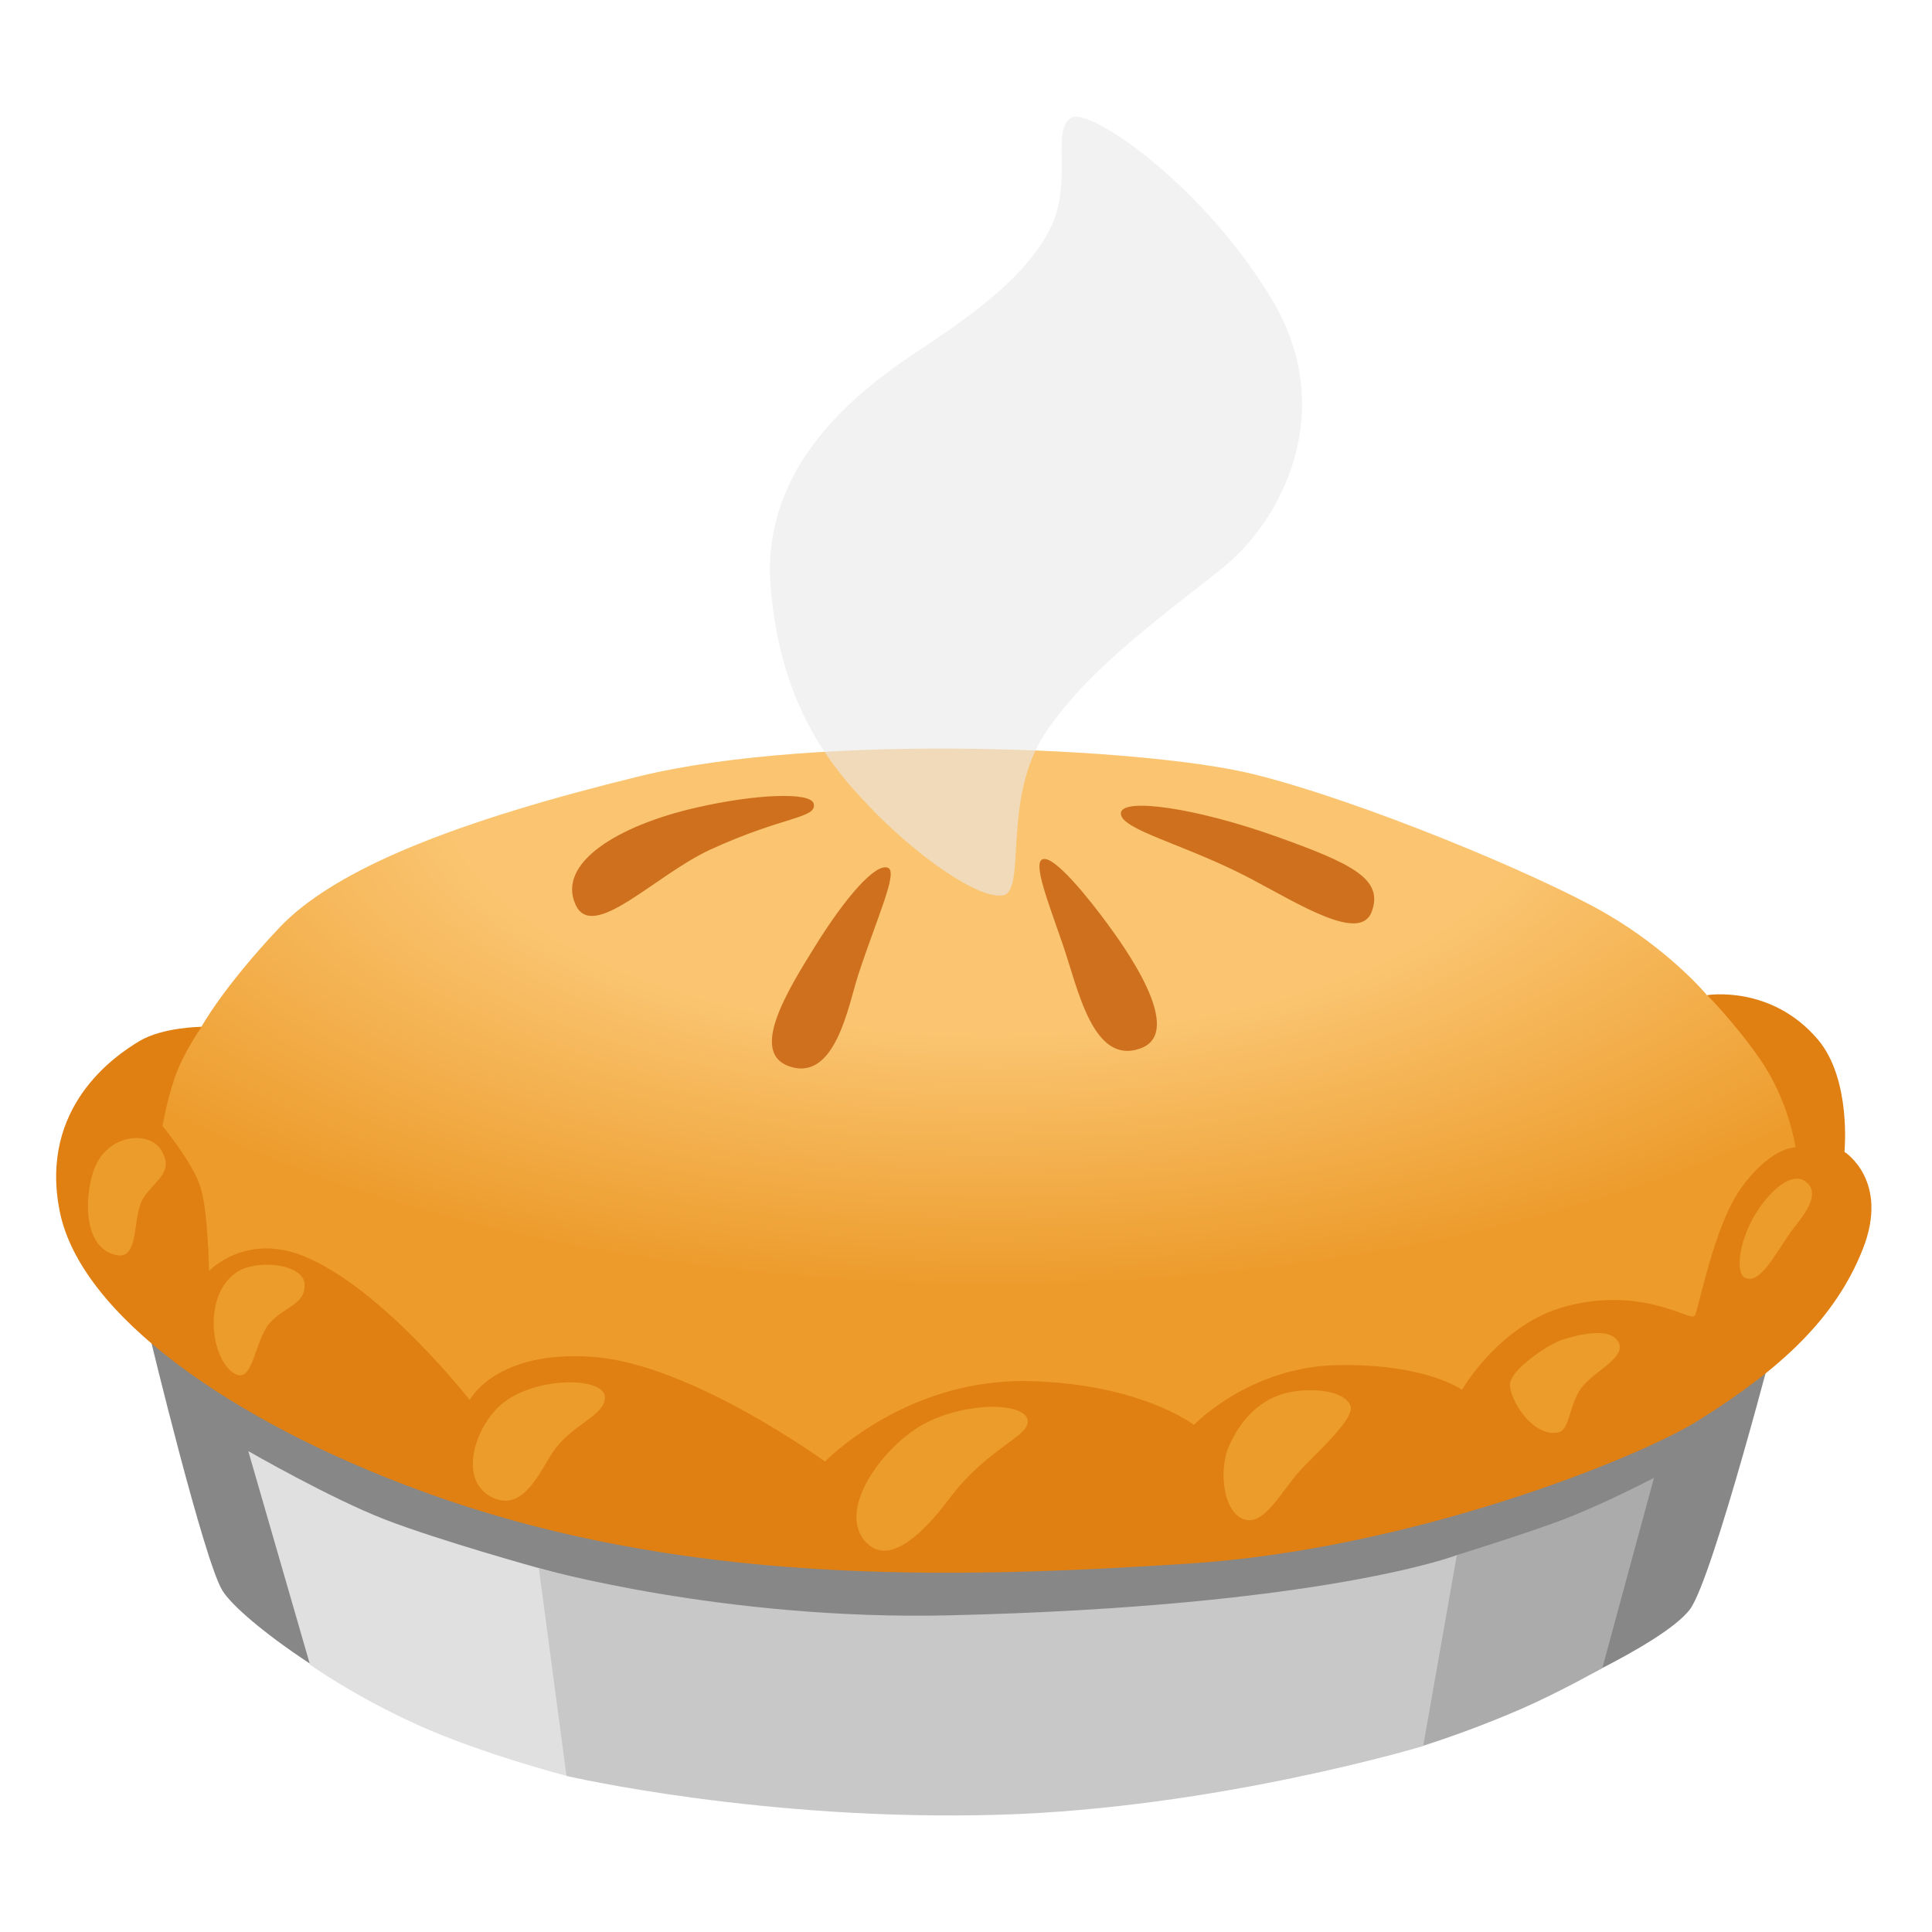
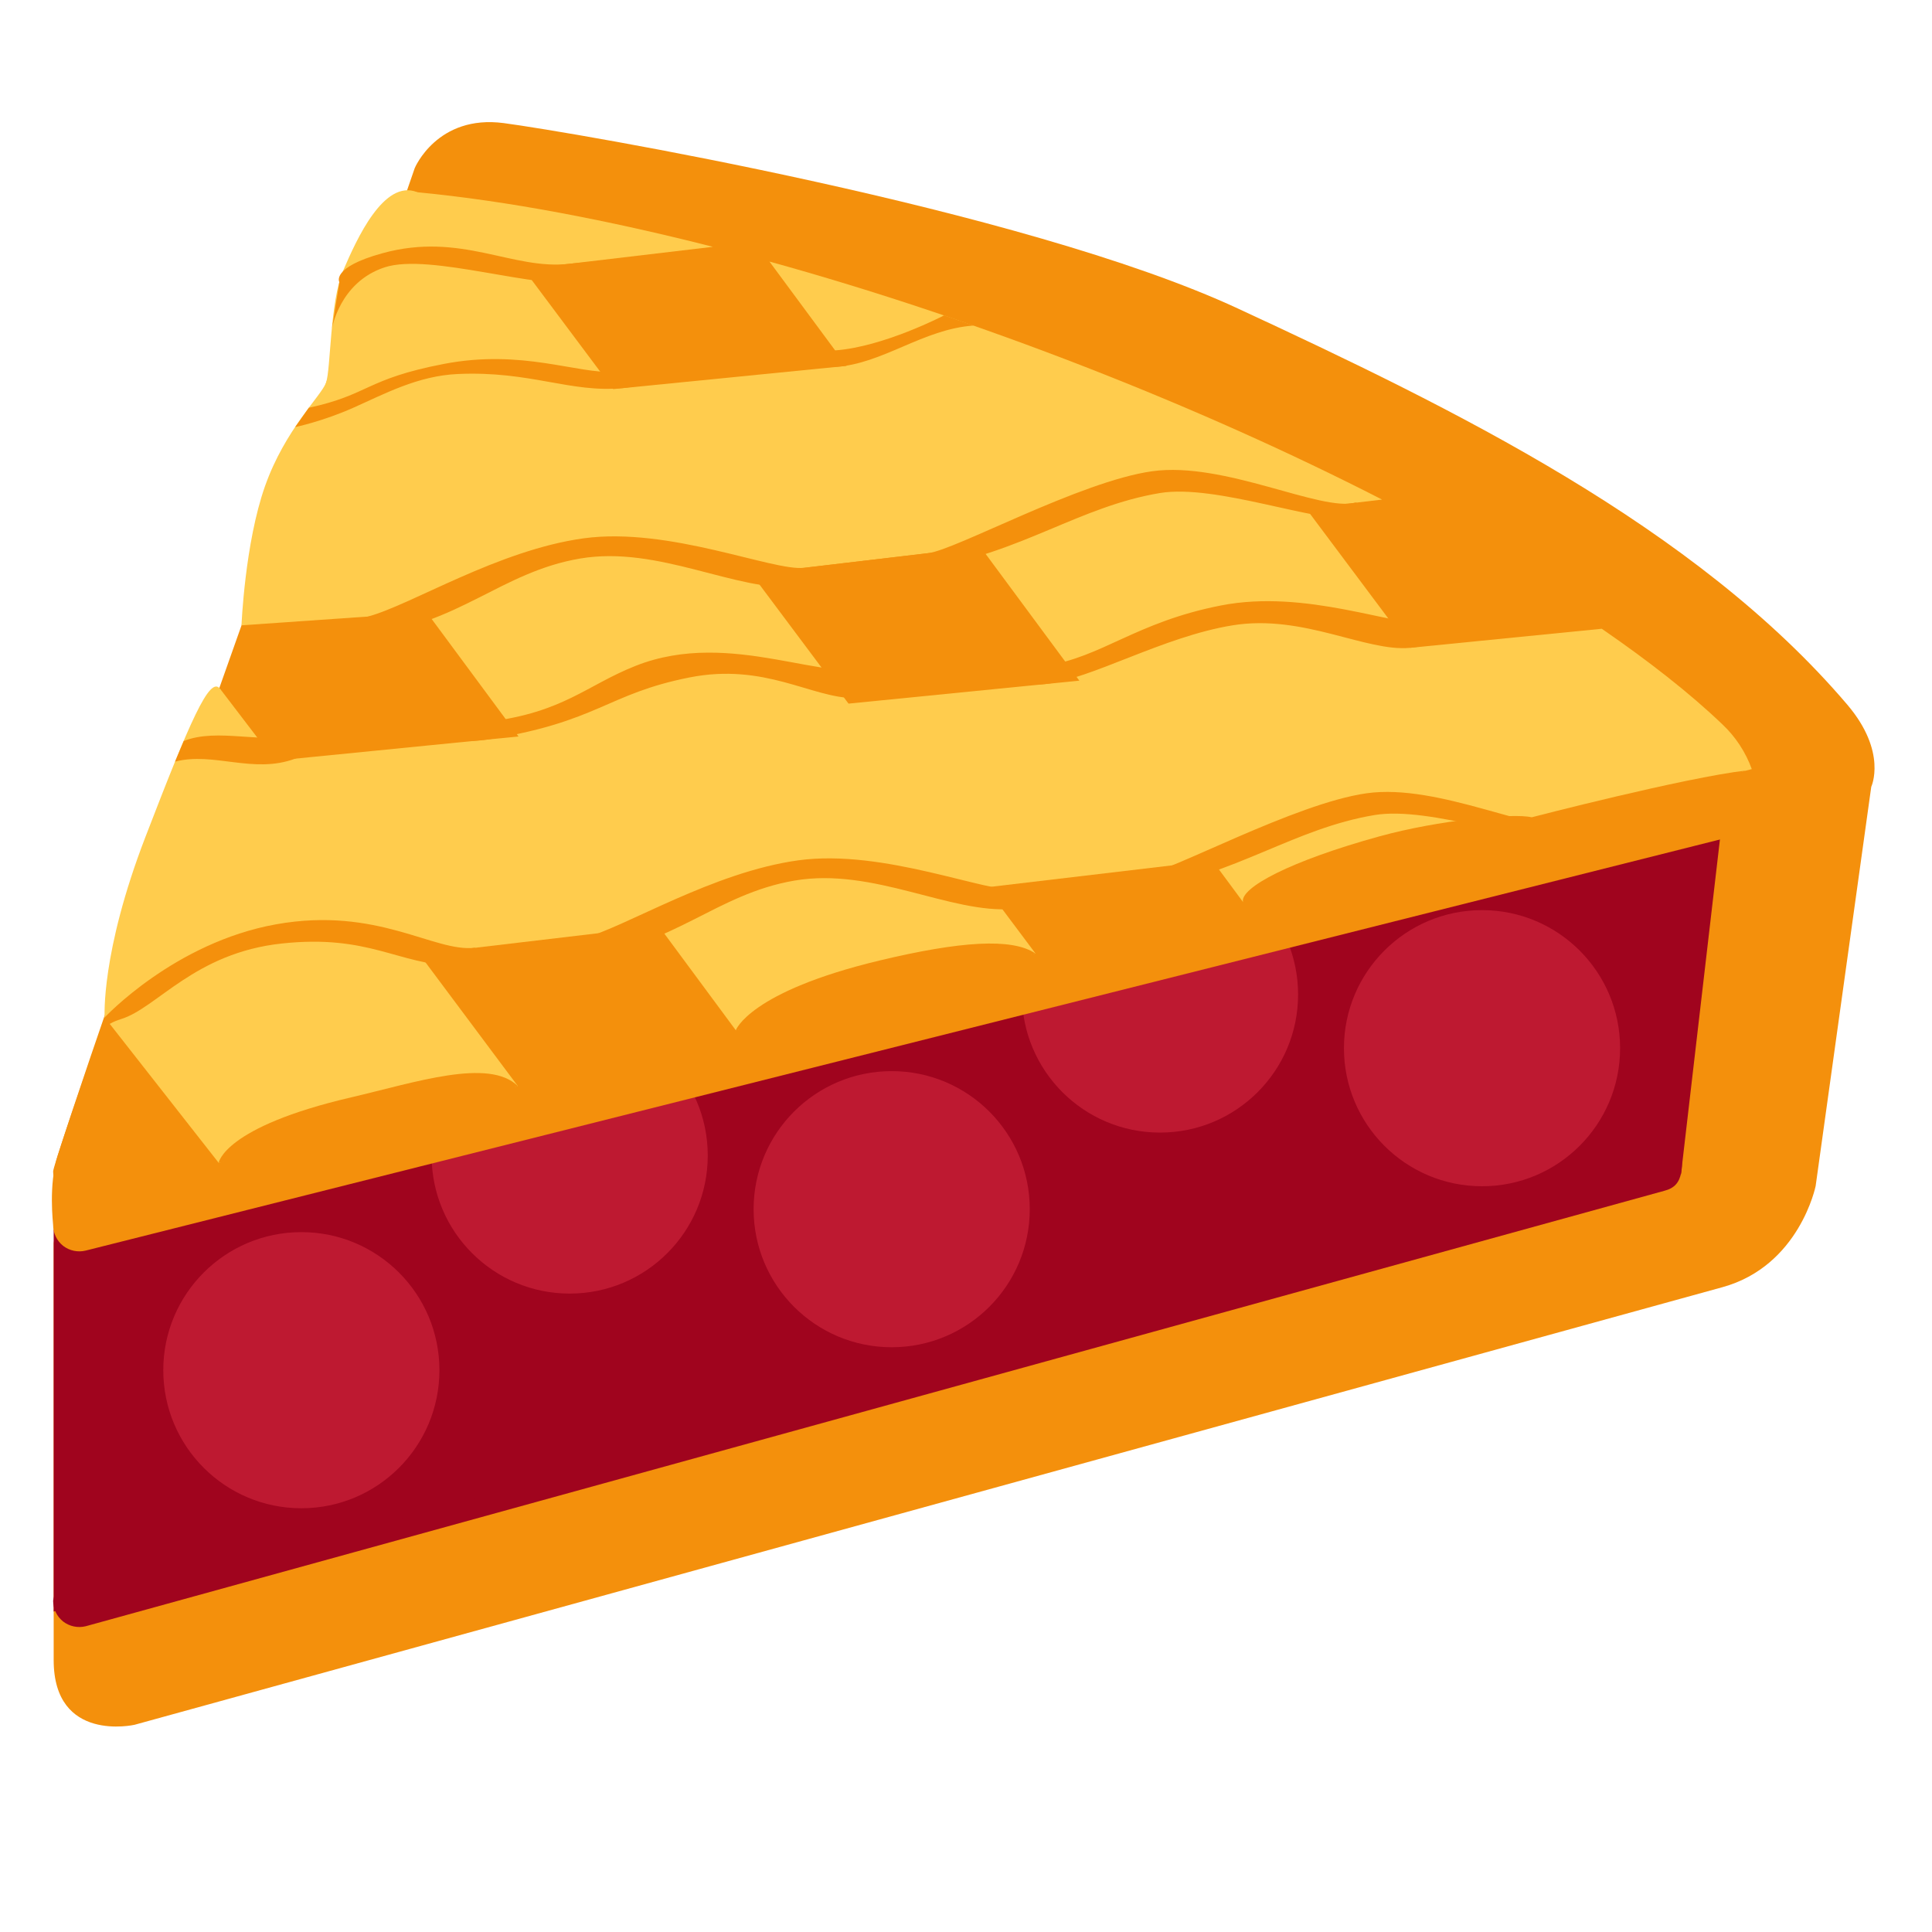
- <svg xmlns="http://www.w3.org/2000/svg" width="512" height="512" viewBox="0 0 128 128">
-   <path fill="#878787" d="M68.86 99.8L9.95 88.64s3.56 14.74 4.78 16.73c1.22 1.99 8.69 7.43 15.86 9.98s61.98.9 66.61-.86c4.62-1.75 12.96-5.53 14.75-7.85c1.52-1.97 5.9-18.97 5.9-18.97L68.86 99.8z" />
-   <path fill="#E0E0E0" d="m16.45 96.14l4.09 14.15s2.93 2.09 7.11 3.98c4.24 1.92 9.9 3.39 9.9 3.39s6.41-10.22 6.3-10.92s-8.16-2.85-8.16-2.85s-6.54-1.81-10.16-3.21c-3.61-1.39-9.08-4.54-9.08-4.54z" />
-   <path fill="#ABABAB" d="M96.45 103.05s4.61-1.43 7.02-2.34c2.8-1.06 6.11-2.8 6.11-2.8l-3.42 12.6s-2.79 1.58-5.35 2.7a71.142 71.142 0 0 1-6.54 2.46l-2.44-5.83l4.62-6.79z" />
-   <path fill="#C8C8C8" d="M37.53 117.66s13.08 3.04 28.73 2.57c14.36-.43 28.03-4.55 28.03-4.55l2.23-12.65s-8.88 3.41-33.64 3.99c-14.95.35-27.18-3.13-27.18-3.13l1.83 13.77z" />
-   <radialGradient id="notoPie0" cx="65.727" cy="51.905" r="43.314" gradientTransform="matrix(0 1 -2.179 0 178.83 -13.822)" gradientUnits="userSpaceOnUse">
-     <stop offset=".386" stop-color="#FAC470" />
-     <stop offset=".767" stop-color="#ED9C2C" />
-   </radialGradient>
-   <path fill="url(#notoPie0)" d="M8.68 72.58c0 1.17 1.28 10.98 1.28 10.98s2.92 4.09 4.44 4.91c1.52.82 23.71 8.18 24.64 8.41s34.45 1.52 36.91 1.52s29.2-6.31 29.2-6.31l15.17-7.37s.73-6.52.73-7.1s-1.71-8.07-2.34-8.64c-.89-.81-5.62-3.05-5.62-3.05s-2.43-2.94-6.73-5.43c-4.42-2.55-16.24-7.47-23.36-9.22c-7.12-1.75-28.77-2.76-40.68.16s-20.09 6.07-23.83 10.04s-5.14 6.54-5.14 6.54l-4.67 4.56z" />
-   <path fill="#CE701D" d="M53.91 53.25c.22.98-1.97.8-6.83 3.03c-3.69 1.69-7.83 6.2-8.96 3.63c-1.2-2.71 2.73-5.2 8.04-6.41c3.88-.89 7.57-1.05 7.75-.25zm4.93 4.25c-.81-.37-2.83 1.97-4.75 5.05s-4.45 7.16-1.82 8.09c3.08 1.09 3.94-4.06 4.58-6.02c1.24-3.8 2.66-6.82 1.99-7.12zm10.21-.56c-.59.29.33 2.66 1.35 5.6s1.98 8.03 5.13 6.93c3.15-1.09-1.27-7.04-2.12-8.21c-1.22-1.67-3.62-4.69-4.36-4.32zm5.21-3.06c-.04 1.09 4.29 2.07 8.52 4.29c3.39 1.79 7.36 4.31 8.11 2.21c.75-2.12-1.19-3.13-6.39-4.98c-5.19-1.85-10.19-2.6-10.24-1.52z" />
-   <path fill="#EAEAEA" d="M70.99 7.79c-1.38.79.09 4.17-1.36 7.24s-4.94 5.62-7.84 7.58c-2.9 1.96-11.54 7.08-10.73 16.36c.69 7.94 4.04 11.97 7.1 15.04c2.76 2.76 6.53 5.49 8.23 5.32s-.09-6.39 2.9-10.82c2.98-4.43 8.18-8.01 11.84-10.99c3.66-2.98 7.67-10.22 3.07-17.8c-4.61-7.59-12.02-12.61-13.21-11.93z" opacity=".6" />
-   <path fill="#E08013" d="M79.1 94.4s3.71-3.88 9.57-3.96c5.86-.09 8.19 1.64 8.19 1.64s2.5-4.38 6.91-5.54c5.15-1.35 8.25 1.06 8.51.63c.26-.43 1.25-5.84 2.99-8.34c2.01-2.87 3.69-2.82 3.69-2.82s-.43-3.04-2.33-5.8c-1.6-2.33-3.52-4.28-3.52-4.28s4.23-.7 7.32 2.93c2.25 2.64 1.77 7.45 1.77 7.45s3.02 1.9 1.21 6.46s-5.39 7.91-10.94 11.37c-3.9 2.44-18.91 8.51-33.8 9.46c-15.57.99-33.55 1.52-50.85-4.85C15.38 94.18 5.3 87.12 3.95 80.22c-1.36-6.9 3.69-10.28 5.26-11.23c1.57-.95 4.15-.96 4.15-.96s-1.24 1.75-1.8 3.42c-.56 1.68-.79 3.15-.79 3.15s2.02 2.44 2.52 4.07c.5 1.62.56 5.53.56 5.53s2.4-2.55 6.27-.98c5.2 2.11 11 9.53 11 9.53s1.73-3.35 8.22-2.85s15.32 6.93 15.32 6.93s5.29-5.49 13.44-5.33c7.43.15 11 2.9 11 2.9z" />
-   <path fill="#EC9C2A" d="M119.56 78.24c-.88-.57-2.21.58-3.13 1.99c-1.2 1.82-1.51 4.14-.8 4.44c1.08.46 2.17-1.99 3.25-3.36c.72-.91 1.82-2.33.68-3.07zM107.2 88.87c.64 1.05-1.56 1.93-2.42 3.07c-.85 1.14-.76 2.8-1.54 2.96c-1.71.36-3.31-2.28-3.19-3.25s2.51-2.56 3.36-2.85s3.17-.96 3.79.07zm-17.73 4.26c.35.84-2.39 3.25-3.42 4.39c-1.03 1.14-2.19 3.37-3.42 3.19c-1.54-.23-1.95-3.18-1.21-4.89c.74-1.71 2.09-3.24 4.12-3.6c1.59-.29 3.53-.06 3.93.91zM57.5 102.3c1.89 1.75 4.8-2.23 5.58-3.25c2.34-3.02 4.97-3.86 5.01-4.84c.06-1.31-4.05-1.42-6.95.17c-2.61 1.44-5.92 5.81-3.64 7.92zm-17.42-9.7c-.05 1.16-1.88 1.65-3.19 3.25c-.97 1.18-2.05 4.44-4.27 3.36c-2.22-1.08-1.23-4.36.34-5.93c2.16-2.16 7.17-2.11 7.12-.68zm-24.52-1.58c1.2.68 1.31-2.19 2.28-3.33c.97-1.14 2.4-1.23 2.34-2.6c-.06-1.37-3.18-1.69-4.5-.8c-2.29 1.54-1.72 5.82-.12 6.73zm-7.81-7.86c1.54.28.97-2.62 1.77-3.82c.8-1.2 1.99-1.65 1.2-3.08c-.8-1.42-3.65-1.14-4.5 1.25c-.63 1.75-.75 5.22 1.53 5.65z" />
+ <svg xmlns="http://www.w3.org/2000/svg" width="512" height="512" viewBox="0 0 36 36">
+   <path fill="#F4900C" d="M7.728 3.132s.418-1.003 1.661-.838c1.243.165 9.667 1.593 13.676 3.454c4.01 1.86 8.529 4.059 11.358 7.384c.75.883.445 1.529.445 1.529l-1.036 7.438s-.3 1.489-1.737 1.886L2.507 32.139S1 32.483 1 30.932v-7.766s.152-.933.521-2.025c.368-1.095 6.207-18.009 6.207-18.009z" />
+   <path fill="#A0041E" d="M30.609 20.547c-4.448-4.258-15.009-9.219-22.834-9.965a.492.492 0 0 0-.507.329S.99 29.521.99 29.829c0 .15.07.293.187.386a.496.496 0 0 0 .419.088l29.419-8.115c.186-.048.279-.154.312-.344c.061-.332-.076-.684-.718-1.297z" />
+   <path fill="#A0041E" d="M31.323 21.879L1 30.029v-7.112S6.331 10.942 7.397 3.662C24.143 6.08 32.149 14.778 32.149 14.778l-.826 7.101z" />
+   <path fill="#BE1931" d="M8.188 25.532a2.572 2.572 0 0 1-2.573 2.572a2.572 2.572 0 1 1 0-5.145a2.572 2.572 0 0 1 2.573 2.573zm5-4a2.572 2.572 0 0 1-2.573 2.572a2.572 2.572 0 1 1 0-5.145a2.572 2.572 0 0 1 2.573 2.573zm6 1a2.572 2.572 0 0 1-2.573 2.572a2.572 2.572 0 1 1 0-5.145a2.572 2.572 0 0 1 2.573 2.573zm5-4a2.572 2.572 0 0 1-2.573 2.572a2.572 2.572 0 1 1 0-5.145a2.572 2.572 0 0 1 2.573 2.573zm6 1a2.572 2.572 0 0 1-2.573 2.572a2.572 2.572 0 1 1 0-5.145a2.572 2.572 0 0 1 2.573 2.573z" />
+   <path fill="#F4900C" d="M32.096 13.498C27.647 9.24 15.601 4.328 7.775 3.582a.491.491 0 0 0-.507.329S2.286 17.738 1.075 21.532C.9 22.08.99 22.79.99 22.829c0 .15.07.293.187.386a.496.496 0 0 0 .419.088l30.797-7.747a.485.485 0 0 0 .359-.389c.06-.331-.015-1.055-.656-1.669z" />
+   <path fill="#F4900C" d="M32.096 13.498C27.647 9.24 15.601 4.328 7.775 3.582a.491.491 0 0 0-.507.329S.99 21.521.99 21.829c0 .15.07.293.187.386a.496.496 0 0 0 .419.088l30.194-7.739a.487.487 0 0 0 .359-.389c.06-.331.588-.063-.053-.677z" />
+   <path fill="#FFCC4D" d="m9.65 20.239l-1.833-2.456l4.458-.527l1.436 1.942l5.584-1.431l-.922-1.232l4.218-.499l.571.772l5.571-1.456l-.029-.039l.325-.038l3.613-.944a2.151 2.151 0 0 0-.546-.832c-.612-.586-1.38-1.184-2.249-1.783l-3.569.355l-1.941-2.595l1.416-.167c-3.435-1.761-7.531-3.361-11.415-4.435l1.437 1.944l-4.348.432l-1.67-2.234l3.527-.417c-1.951-.496-3.83-.857-5.509-1.017a.491.491 0 0 0-.507.329S5.892 7.497 4.5 11.652l3.453-.24l1.709 2.311l-4.539.451l-1.022-1.339c-.721 2.154-1.568 4.362-2.15 6.124l2.124 2.709l5.575-1.429zm8.62-10.047l1.842 2.491l-4.301.428l-1.806-2.415l4.265-.504z" />
+   <path fill="#F4900C" d="M10.862 17.487c.807-.218 2.42-1.237 4.013-1.456c1.594-.219 3.531.617 4.108.549l2.313-.273c.516-.061 2.829-1.338 4.173-1.526c1.344-.188 3.145.762 3.791.584c0 0 .718.203 0 .294c-.718.091-2.601-.645-3.646-.472c-1.502.25-2.573 1.112-4.318 1.393c-1.052.169-1.792.307-2.421.357c-1.164.094-2.6-.779-4.069-.529c-1.469.25-2.275 1.243-3.945 1.404c-.989.096-.616-.158.001-.325zm-4.32 2.961c1.194-.278 2.57-.742 3.108-.21L6.959 21.27l-2.884.397c-.001.001.092-.666 2.467-1.219zm9.854-2.552c1.489-.356 2.464-.425 2.898-.129l-2.72 1.025l-2.864.406c.001 0 .248-.719 2.686-1.302z" />
+   <path fill="#F4900C" d="M25.708 15.583c1.082-.297 2.479-.438 2.833-.354c0 0 2.857-.741 3.991-.871c0 0-2.604.891-3.412 1.1c-.808.208-5.901 1.616-5.959 1.35c-.057-.266.881-.766 2.547-1.225z" />
+   <path fill="#FFCC4D" d="M1.95 18.959s-.075-1.197.758-3.359s1.2-3.017 1.392-2.765c.192.252-.559 2.999-.851 3.665s-.757 2.04-.979 2.312c-.221.273-.32.147-.32.147zm2.55-7.308s.062-1.526.437-2.589S5.985 7.38 6.075 7.131c.09-.249.07-1.507.32-2.09s.758-1.711 1.379-1.46s-1.395 4.315-1.636 5.127c-.242.813-1.638 2.943-1.638 2.943z" />
+   <path fill="#F4900C" d="M6.862 11.487c.807-.218 2.419-1.237 4.013-1.456c1.594-.219 3.531.617 4.108.549l2.313-.273c.516-.061 2.829-1.338 4.173-1.526c1.344-.188 3.145.762 3.791.584c0 0 .718.203 0 .294c-.718.091-2.601-.645-3.646-.472c-1.502.25-2.573 1.113-4.318 1.393c-1.052.169-1.792.307-2.421.357c-1.164.094-2.6-.779-4.069-.529c-1.469.25-2.275 1.243-3.945 1.404c-.989.096-.616-.158.001-.325zm1.986 6.173c-.759.09-1.809-.775-3.703-.437c-1.895.339-3.195 1.736-3.195 1.736l.122.573s-.48-.337.187-.544c.667-.207 1.366-1.232 2.991-1.407c1.625-.175 2.156.388 3.25.419c1.094.031.348-.34.348-.34zM28 15.235l1.579.092L30 15l-.281.89l-1.313.405zM7.125 4.719c1.469-.406 2.426.322 3.489.196c1.063-.126 1.078.167.261.335s-2.86-.545-3.706-.269c-.846.276-.985 1.15-.985 1.15l.14-.874c-.001 0-.163-.272.801-.538zm1.971 9.059c2.06-.33 2.204-.847 3.748-1.154c1.406-.28 2.281.383 3.071.383c1.284 0 .892-.784.46-.6c-.906.386-2.734-.712-4.531 0c-.917.363-1.339.865-2.748 1.042c-1.408.176-.738.448 0 .329zm10.372-1.031c.86-.085 2.188-.882 3.5-1.095c1.312-.214 2.487.5 3.309.419c.822-.082.99-.524.348-.459s-2.281-.642-3.875-.33c-1.594.312-2.219.969-3.282 1.125c-1.062.155-.644.404 0 .34zM3.262 14.192c.715-.188 1.459.236 2.239-.056c.78-.292.832-.636.114-.448s-1.551-.135-2.192.12l-.161.384zm5.269-7.223c1.355-.061 2.104.358 3.067.262c.962-.096.559-.341-.144-.302c-.704.04-1.722-.429-3.182-.148s-1.387.572-2.517.817l-.255.36s.51-.105 1.083-.36c.573-.254 1.2-.596 1.948-.629zm7.031-.132c.887-.053 1.633-.706 2.582-.771l-.551-.19s-1.126.588-2.032.653c-.905.065-.937.364.001.308z" />
</svg>
